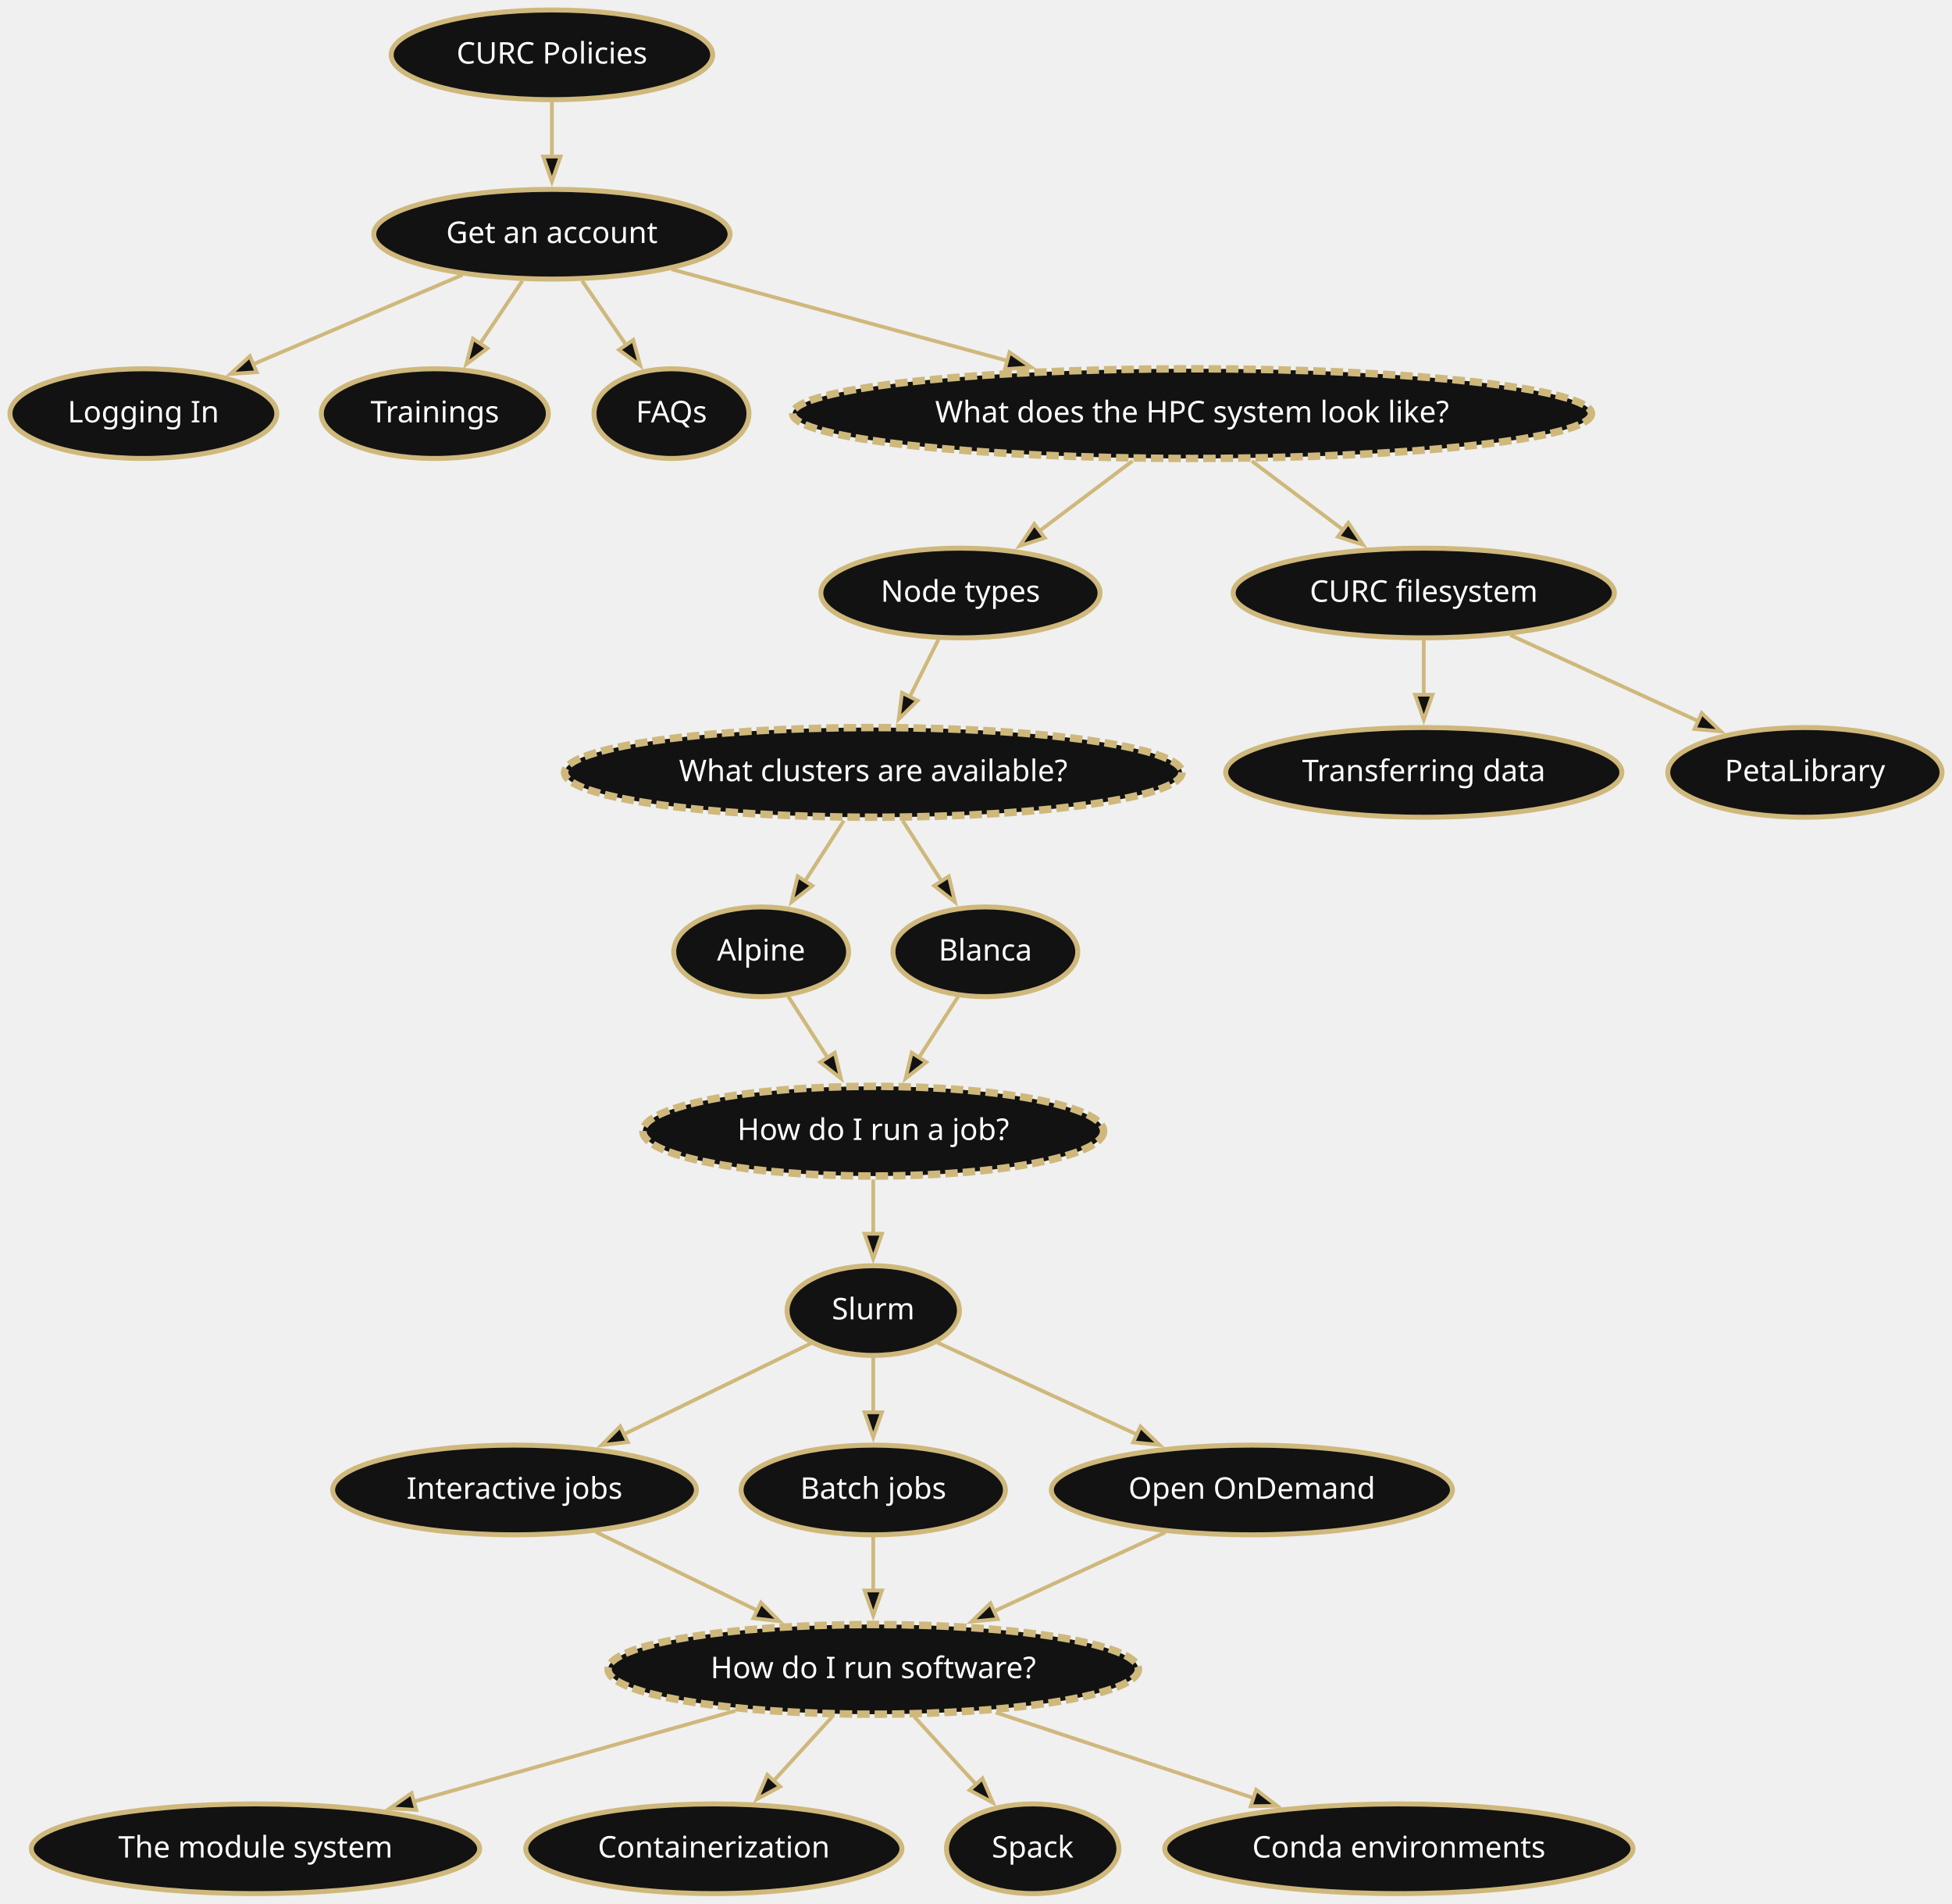
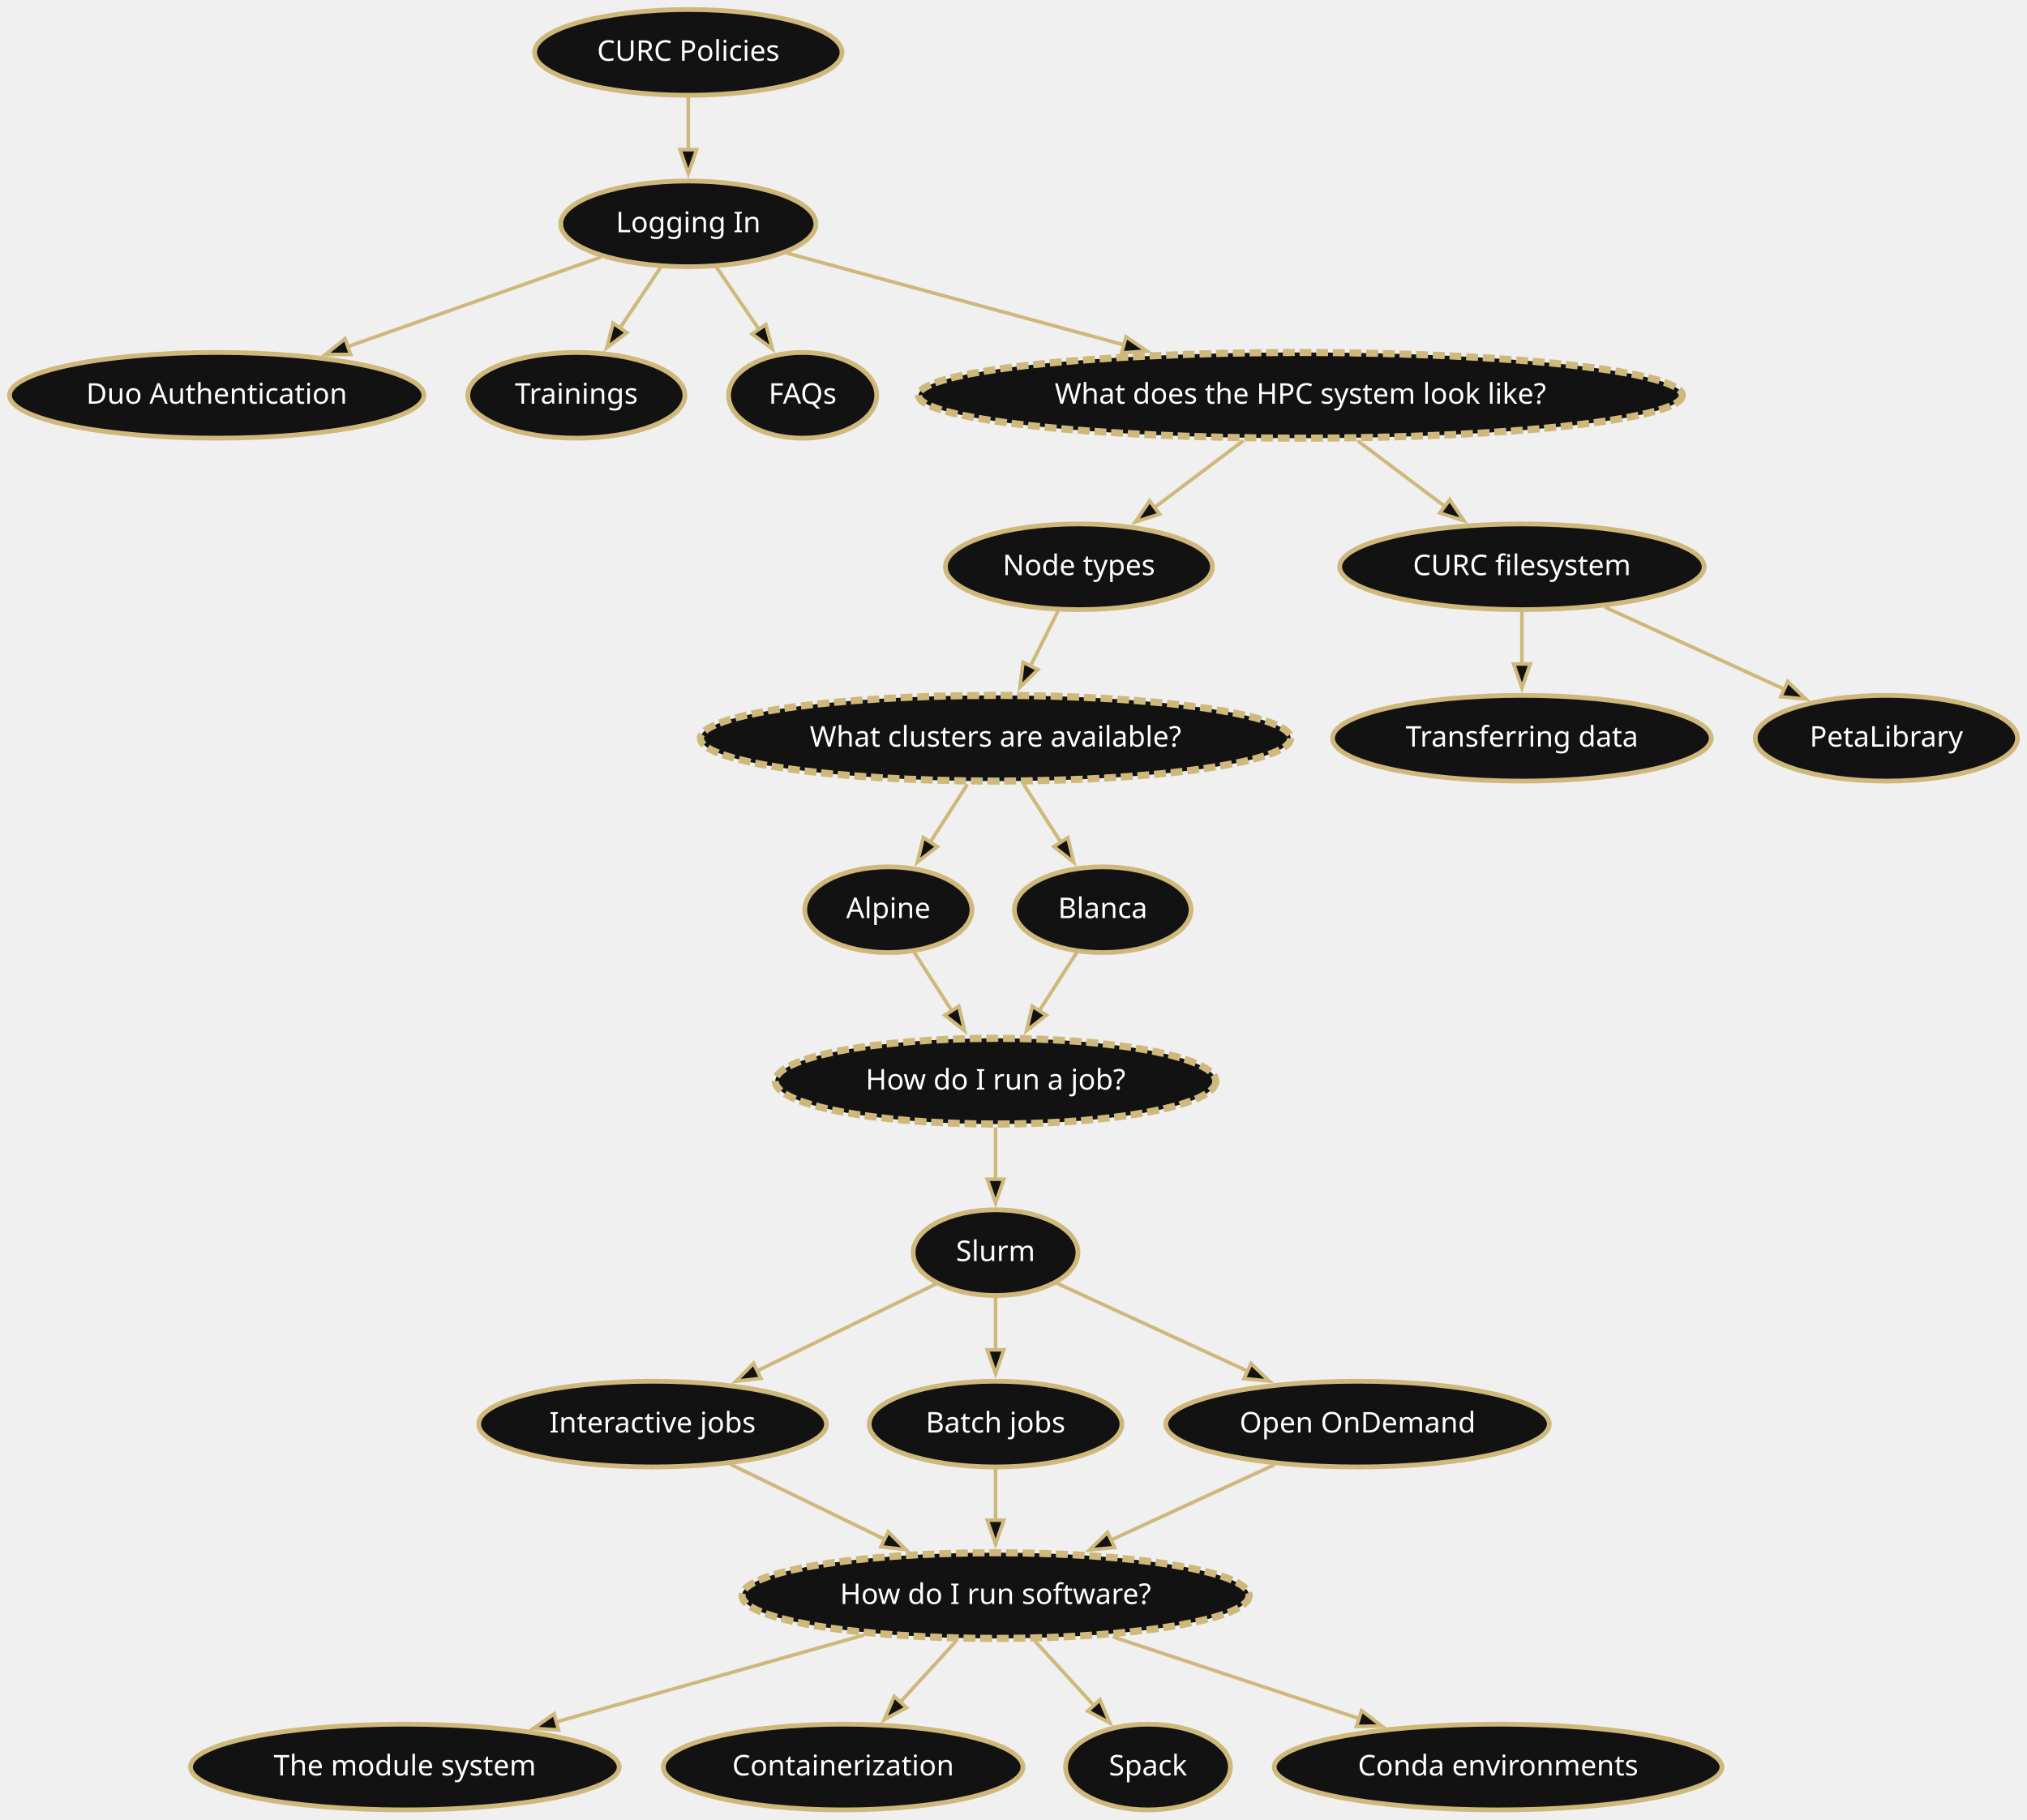
- <svg xmlns="http://www.w3.org/2000/svg" xmlns:xlink="http://www.w3.org/1999/xlink" width="100%" height="100%" viewBox="0.00 0.00 783.61 764.00" href="#hpc-flow-chart">
+ <svg xmlns="http://www.w3.org/2000/svg" xmlns:xlink="http://www.w3.org/1999/xlink" width="100%" height="100%" viewBox="0.00 0.00 851.05 764.00" href="#hpc-flow-chart">
  <g id="gs-flowchart" class="graph" transform="scale(1 1) rotate(0) translate(4 760)">
    <g id="clickable" class="node">
      <g id="a_clickable">
-         <a xlink:href="./additional-resources/policies.html" target="_blank">
-           <ellipse fill="#121212" stroke="#cfb87c" stroke-width="2" cx="217.56" cy="-738" rx="64.54" ry="18" />
-           <text text-anchor="middle" x="217.56" y="-734.48" font-family="Verdana" font-size="12.00" fill="white">CURC Policies</text>
-         </a>
-       </g>
-     </g>
-     <g id="clickable" class="node">
-       <g id="a_clickable">
-         <a xlink:href="./access/logging-in.html" target="_blank">
-           <ellipse fill="#121212" stroke="#cfb87c" stroke-width="2" cx="217.56" cy="-666" rx="71.52" ry="18" />
-           <text text-anchor="middle" x="217.56" y="-662.48" font-family="Verdana" font-size="12.00" fill="white">Get an account</text>
+         <a xlink:href="../additional-resources/policies.html" target="_blank">
+           <ellipse fill="#121212" stroke="#cfb87c" stroke-width="2" cx="284.99" cy="-738" rx="64.54" ry="18" />
+           <text text-anchor="middle" x="284.99" y="-734.48" font-family="Verdana" font-size="12.00" fill="white">CURC Policies</text>
+         </a>
+       </g>
+     </g>
+     <g id="clickable" class="node">
+       <g id="a_clickable">
+         <a xlink:href="../access/logging-in.html" target="_blank">
+           <ellipse fill="#121212" stroke="#cfb87c" stroke-width="2" cx="284.99" cy="-666" rx="53.56" ry="18" />
+           <text text-anchor="middle" x="284.99" y="-662.48" font-family="Verdana" font-size="12.00" fill="white">Logging In</text>
        </a>
      </g>
    </g>
    <g id="gs-flowchart_edge1" class="edge">
-       <path fill="none" stroke="#cfb87c" stroke-width="1.5" d="M217.56,-719.34C217.56,-712.59 217.56,-704.69 217.56,-697.11" />
-       <polygon fill="#121212" stroke="#cfb87c" stroke-width="1.5" points="221.06,-697.17 217.56,-687.17 214.06,-697.17 221.06,-697.17" />
-     </g>
-     <g id="clickable" class="node">
-       <g id="a_clickable">
-         <a xlink:href="./access/logging-in.html" target="_blank">
-           <ellipse fill="#121212" stroke="#cfb87c" stroke-width="2" cx="53.56" cy="-594" rx="53.56" ry="18" />
-           <text text-anchor="middle" x="53.56" y="-590.48" font-family="Verdana" font-size="12.00" fill="white">Logging In</text>
+       <path fill="none" stroke="#cfb87c" stroke-width="1.5" d="M284.99,-719.34C284.99,-712.59 284.99,-704.69 284.99,-697.11" />
+       <polygon fill="#121212" stroke="#cfb87c" stroke-width="1.5" points="288.49,-697.17 284.99,-687.17 281.49,-697.17 288.49,-697.17" />
+     </g>
+     <g id="clickable" class="node">
+       <g id="a_clickable">
+         <a xlink:href="../access/duo-2-factor-authentication.html" target="_blank">
+           <ellipse fill="#121212" stroke="#cfb87c" stroke-width="2" cx="86.99" cy="-594" rx="86.99" ry="18" />
+           <text text-anchor="middle" x="86.99" y="-590.48" font-family="Verdana" font-size="12.00" fill="white">Duo Authentication</text>
        </a>
      </g>
    </g>
    <g id="gs-flowchart_edge2" class="edge">
-       <path fill="none" stroke="#cfb87c" stroke-width="1.5" d="M181.57,-649.64C156.85,-639.09 123.87,-625.01 97.58,-613.79" />
-       <polygon fill="#121212" stroke="#cfb87c" stroke-width="1.5" points="99.06,-610.62 88.49,-609.91 96.31,-617.05 99.06,-610.62" />
-     </g>
-     <g id="clickable" class="node">
-       <g id="a_clickable">
-         <a xlink:href="./access/logging-in.html" target="_blank">
-           <ellipse fill="#121212" stroke="#cfb87c" stroke-width="2" cx="170.56" cy="-594" rx="45.57" ry="18" />
-           <text text-anchor="middle" x="170.56" y="-590.48" font-family="Verdana" font-size="12.00" fill="white">Trainings</text>
+       <path fill="none" stroke="#cfb87c" stroke-width="1.5" d="M248.21,-652C218.27,-641.41 175.56,-626.31 141.62,-614.31" />
+       <polygon fill="#121212" stroke="#cfb87c" stroke-width="1.5" points="143.21,-611.16 132.62,-611.13 140.88,-617.76 143.21,-611.16" />
+     </g>
+     <g id="clickable" class="node">
+       <g id="a_clickable">
+         <a xlink:href="../access/logging-in.html" target="_blank">
+           <ellipse fill="#121212" stroke="#cfb87c" stroke-width="2" cx="237.99" cy="-594" rx="45.57" ry="18" />
+           <text text-anchor="middle" x="237.99" y="-590.48" font-family="Verdana" font-size="12.00" fill="white">Trainings</text>
        </a>
      </g>
    </g>
    <g id="gs-flowchart_edge3" class="edge">
-       <path fill="none" stroke="#cfb87c" stroke-width="1.5" d="M205.7,-647.34C200.52,-639.62 194.33,-630.4 188.59,-621.86" />
-       <polygon fill="#121212" stroke="#cfb87c" stroke-width="1.5" points="191.67,-620.17 183.19,-613.82 185.86,-624.07 191.67,-620.17" />
-     </g>
-     <g id="clickable" class="node">
-       <g id="a_clickable">
-         <a xlink:href="./access/logging-in.html" target="_blank">
-           <ellipse fill="#121212" stroke="#cfb87c" stroke-width="2" cx="265.56" cy="-594" rx="31.1" ry="18" />
-           <text text-anchor="middle" x="265.56" y="-590.48" font-family="Verdana" font-size="12.00" fill="white">FAQs</text>
+       <path fill="none" stroke="#cfb87c" stroke-width="1.5" d="M273.37,-647.7C268.19,-639.98 261.97,-630.71 256.2,-622.11" />
+       <polygon fill="#121212" stroke="#cfb87c" stroke-width="1.5" points="259.22,-620.34 250.74,-613.99 253.41,-624.24 259.22,-620.34" />
+     </g>
+     <g id="clickable" class="node">
+       <g id="a_clickable">
+         <a xlink:href="../access/logging-in.html" target="_blank">
+           <ellipse fill="#121212" stroke="#cfb87c" stroke-width="2" cx="332.99" cy="-594" rx="31.1" ry="18" />
+           <text text-anchor="middle" x="332.99" y="-590.48" font-family="Verdana" font-size="12.00" fill="white">FAQs</text>
        </a>
      </g>
    </g>
    <g id="gs-flowchart_edge4" class="edge">
-       <path fill="none" stroke="#cfb87c" stroke-width="1.5" d="M229.67,-647.34C235.04,-639.5 241.47,-630.12 247.4,-621.48" />
-       <polygon fill="#121212" stroke="#cfb87c" stroke-width="1.5" points="250.22,-623.56 252.99,-613.33 244.45,-619.6 250.22,-623.56" />
+       <path fill="none" stroke="#cfb87c" stroke-width="1.5" d="M296.86,-647.7C302.23,-639.87 308.69,-630.44 314.66,-621.73" />
+       <polygon fill="#121212" stroke="#cfb87c" stroke-width="1.5" points="317.54,-623.72 320.31,-613.49 311.77,-619.76 317.54,-623.72" />
    </g>
    <g id="gs-flowchart_node6" class="node">
-       <ellipse fill="#121212" stroke="#cfb87c" stroke-width="3" stroke-dasharray="5,2" cx="474.56" cy="-594" rx="160.34" ry="18" />
-       <text text-anchor="middle" x="474.56" y="-590.48" font-family="Verdana" font-size="12.00" fill="white">What does the HPC system look like?</text>
+       <ellipse fill="#121212" stroke="#cfb87c" stroke-width="3" stroke-dasharray="5,2" cx="541.99" cy="-594" rx="160.34" ry="18" />
+       <text text-anchor="middle" x="541.99" y="-590.48" font-family="Verdana" font-size="12.00" fill="white">What does the HPC system look like?</text>
    </g>
    <g id="gs-flowchart_edge5" class="edge">
-       <path fill="none" stroke="#cfb87c" stroke-width="1.5" d="M265.6,-651.92C303.53,-641.58 357.1,-626.99 400.51,-615.17" />
-       <polygon fill="#121212" stroke="#cfb87c" stroke-width="1.5" points="401.25,-618.59 409.98,-612.59 399.41,-611.84 401.25,-618.59" />
-     </g>
-     <g id="clickable" class="node">
-       <g id="a_clickable">
-         <a xlink:href="./compute/node-types.html" target="_blank">
-           <ellipse fill="#121212" stroke="#cfb87c" stroke-width="2" cx="381.56" cy="-522" rx="56.05" ry="18" />
-           <text text-anchor="middle" x="381.56" y="-518.48" font-family="Verdana" font-size="12.00" fill="white">Node types</text>
+       <path fill="none" stroke="#cfb87c" stroke-width="1.5" d="M326.28,-653.75C364.4,-643.37 421.89,-627.71 467.94,-615.17" />
+       <polygon fill="#121212" stroke="#cfb87c" stroke-width="1.5" points="468.77,-618.57 477.5,-612.57 466.93,-611.82 468.77,-618.57" />
+     </g>
+     <g id="clickable" class="node">
+       <g id="a_clickable">
+         <a xlink:href="../compute/node-types.html" target="_blank">
+           <ellipse fill="#121212" stroke="#cfb87c" stroke-width="2" cx="448.99" cy="-522" rx="56.05" ry="18" />
+           <text text-anchor="middle" x="448.99" y="-518.48" font-family="Verdana" font-size="12.00" fill="white">Node types</text>
        </a>
      </g>
    </g>
    <g id="gs-flowchart_edge6" class="edge">
-       <path fill="none" stroke="#cfb87c" stroke-width="1.5" d="M450.61,-574.97C439.14,-566.34 425.26,-555.9 412.96,-546.64" />
-       <polygon fill="#121212" stroke="#cfb87c" stroke-width="1.5" points="415.42,-544.11 405.33,-540.89 411.21,-549.7 415.42,-544.11" />
-     </g>
-     <g id="clickable" class="node">
-       <g id="a_clickable">
-         <a xlink:href="./compute/filesystems.html" target="_blank">
-           <ellipse fill="#121212" stroke="#cfb87c" stroke-width="2" cx="567.56" cy="-522" rx="76.51" ry="18" />
-           <text text-anchor="middle" x="567.56" y="-518.48" font-family="Verdana" font-size="12.00" fill="white">CURC filesystem</text>
+       <path fill="none" stroke="#cfb87c" stroke-width="1.5" d="M518.04,-574.97C506.58,-566.34 492.7,-555.9 480.4,-546.64" />
+       <polygon fill="#121212" stroke="#cfb87c" stroke-width="1.5" points="482.86,-544.11 472.76,-540.89 478.65,-549.7 482.86,-544.11" />
+     </g>
+     <g id="clickable" class="node">
+       <g id="a_clickable">
+         <a xlink:href="../compute/filesystems.html" target="_blank">
+           <ellipse fill="#121212" stroke="#cfb87c" stroke-width="2" cx="634.99" cy="-522" rx="76.51" ry="18" />
+           <text text-anchor="middle" x="634.99" y="-518.48" font-family="Verdana" font-size="12.00" fill="white">CURC filesystem</text>
        </a>
      </g>
    </g>
    <g id="gs-flowchart_edge7" class="edge">
-       <path fill="none" stroke="#cfb87c" stroke-width="1.5" d="M498.51,-574.97C509.69,-566.56 523.17,-556.41 535.24,-547.32" />
-       <polygon fill="#121212" stroke="#cfb87c" stroke-width="1.5" points="537.27,-550.18 543.16,-541.37 533.06,-544.58 537.27,-550.18" />
+       <path fill="none" stroke="#cfb87c" stroke-width="1.5" d="M565.94,-574.97C577.13,-566.56 590.61,-556.41 602.68,-547.32" />
+       <polygon fill="#121212" stroke="#cfb87c" stroke-width="1.5" points="604.7,-550.18 610.59,-541.37 600.49,-544.58 604.7,-550.18" />
    </g>
    <g id="gs-flowchart_node7" class="node">
-       <ellipse fill="#121212" stroke="#cfb87c" stroke-width="3" stroke-dasharray="5,2" cx="346.56" cy="-306" rx="92.48" ry="18" />
-       <text text-anchor="middle" x="346.56" y="-302.48" font-family="Verdana" font-size="12.00" fill="white">How do I run a job?</text>
-     </g>
-     <g id="clickable" class="node">
-       <g id="a_clickable">
-         <a xlink:href="./running-jobs/job-resources.html" target="_blank">
-           <ellipse fill="#121212" stroke="#cfb87c" stroke-width="2" cx="346.56" cy="-234" rx="34.6" ry="18" />
-           <text text-anchor="middle" x="346.56" y="-230.47" font-family="Verdana" font-size="12.00" fill="white">Slurm</text>
+       <ellipse fill="#121212" stroke="#cfb87c" stroke-width="3" stroke-dasharray="5,2" cx="413.99" cy="-306" rx="92.48" ry="18" />
+       <text text-anchor="middle" x="413.99" y="-302.48" font-family="Verdana" font-size="12.00" fill="white">How do I run a job?</text>
+     </g>
+     <g id="clickable" class="node">
+       <g id="a_clickable">
+         <a xlink:href="../running-jobs/job-resources.html" target="_blank">
+           <ellipse fill="#121212" stroke="#cfb87c" stroke-width="2" cx="413.99" cy="-234" rx="34.6" ry="18" />
+           <text text-anchor="middle" x="413.99" y="-230.47" font-family="Verdana" font-size="12.00" fill="white">Slurm</text>
        </a>
      </g>
    </g>
    <g id="gs-flowchart_edge15" class="edge">
-       <path fill="none" stroke="#cfb87c" stroke-width="1.5" d="M346.56,-286.61C346.56,-279.86 346.56,-272.04 346.56,-264.56" />
-       <polygon fill="#121212" stroke="#cfb87c" stroke-width="1.5" points="350.06,-264.82 346.56,-254.82 343.06,-264.82 350.06,-264.82" />
+       <path fill="none" stroke="#cfb87c" stroke-width="1.5" d="M413.99,-286.61C413.99,-279.86 413.99,-272.04 413.99,-264.56" />
+       <polygon fill="#121212" stroke="#cfb87c" stroke-width="1.5" points="417.49,-264.82 413.99,-254.82 410.49,-264.82 417.49,-264.82" />
    </g>
    <g id="gs-flowchart_node8" class="node">
-       <ellipse fill="#121212" stroke="#cfb87c" stroke-width="3" stroke-dasharray="5,2" cx="346.56" cy="-450" rx="123.92" ry="18" />
-       <text text-anchor="middle" x="346.56" y="-446.48" font-family="Verdana" font-size="12.00" fill="white">What clusters are available?</text>
-     </g>
-     <g id="clickable" class="node">
-       <g id="a_clickable">
-         <a xlink:href="./clusters/alpine/index.html" target="_blank">
-           <ellipse fill="#121212" stroke="#cfb87c" stroke-width="2" cx="301.56" cy="-378" rx="35.1" ry="18" />
-           <text text-anchor="middle" x="301.56" y="-374.48" font-family="Verdana" font-size="12.00" fill="white">Alpine</text>
+       <ellipse fill="#121212" stroke="#cfb87c" stroke-width="3" stroke-dasharray="5,2" cx="413.99" cy="-450" rx="123.92" ry="18" />
+       <text text-anchor="middle" x="413.99" y="-446.48" font-family="Verdana" font-size="12.00" fill="white">What clusters are available?</text>
+     </g>
+     <g id="clickable" class="node">
+       <g id="a_clickable">
+         <a xlink:href="../clusters/alpine/index.html" target="_blank">
+           <ellipse fill="#121212" stroke="#cfb87c" stroke-width="2" cx="368.99" cy="-378" rx="35.1" ry="18" />
+           <text text-anchor="middle" x="368.99" y="-374.48" font-family="Verdana" font-size="12.00" fill="white">Alpine</text>
        </a>
      </g>
    </g>
    <g id="gs-flowchart_edge11" class="edge">
-       <path fill="none" stroke="#cfb87c" stroke-width="1.5" d="M334.74,-430.61C329.96,-423.17 324.34,-414.44 319.1,-406.28" />
-       <polygon fill="#121212" stroke="#cfb87c" stroke-width="1.5" points="322.11,-404.5 313.76,-397.98 316.22,-408.28 322.11,-404.5" />
-     </g>
-     <g id="clickable" class="node">
-       <g id="a_clickable">
-         <a xlink:href="./clusters/blanca/blanca.html" target="_blank">
-           <ellipse fill="#121212" stroke="#cfb87c" stroke-width="2" cx="391.56" cy="-378" rx="37.09" ry="18" />
-           <text text-anchor="middle" x="391.56" y="-374.48" font-family="Verdana" font-size="12.00" fill="white">Blanca</text>
+       <path fill="none" stroke="#cfb87c" stroke-width="1.5" d="M402.17,-430.61C397.39,-423.17 391.77,-414.44 386.53,-406.28" />
+       <polygon fill="#121212" stroke="#cfb87c" stroke-width="1.5" points="389.54,-404.5 381.19,-397.98 383.66,-408.28 389.54,-404.5" />
+     </g>
+     <g id="clickable" class="node">
+       <g id="a_clickable">
+         <a xlink:href="../clusters/blanca/blanca.html" target="_blank">
+           <ellipse fill="#121212" stroke="#cfb87c" stroke-width="2" cx="458.99" cy="-378" rx="37.09" ry="18" />
+           <text text-anchor="middle" x="458.99" y="-374.48" font-family="Verdana" font-size="12.00" fill="white">Blanca</text>
        </a>
      </g>
    </g>
    <g id="gs-flowchart_edge12" class="edge">
-       <path fill="none" stroke="#cfb87c" stroke-width="1.5" d="M358.38,-430.61C363.16,-423.17 368.78,-414.44 374.02,-406.28" />
-       <polygon fill="#121212" stroke="#cfb87c" stroke-width="1.5" points="376.9,-408.28 379.36,-397.98 371.01,-404.5 376.9,-408.28" />
+       <path fill="none" stroke="#cfb87c" stroke-width="1.5" d="M425.81,-430.61C430.59,-423.17 436.21,-414.44 441.45,-406.28" />
+       <polygon fill="#121212" stroke="#cfb87c" stroke-width="1.5" points="444.33,-408.28 446.79,-397.98 438.44,-404.5 444.33,-408.28" />
    </g>
    <g id="gs-flowchart_edge10" class="edge">
-       <path fill="none" stroke="#cfb87c" stroke-width="1.5" d="M372.73,-503.34C369.2,-496.29 365.05,-487.99 361.11,-480.1" />
-       <polygon fill="#121212" stroke="#cfb87c" stroke-width="1.5" points="364.37,-478.8 356.77,-471.42 358.11,-481.93 364.37,-478.8" />
-     </g>
-     <g id="clickable" class="node">
-       <g id="a_clickable">
-         <a xlink:href="./compute/data-transfer.html" target="_blank">
-           <ellipse fill="#121212" stroke="#cfb87c" stroke-width="2" cx="567.56" cy="-450" rx="79.51" ry="18" />
-           <text text-anchor="middle" x="567.56" y="-446.48" font-family="Verdana" font-size="12.00" fill="white">Transferring data</text>
+       <path fill="none" stroke="#cfb87c" stroke-width="1.5" d="M440.16,-503.34C436.64,-496.29 432.49,-487.99 428.54,-480.1" />
+       <polygon fill="#121212" stroke="#cfb87c" stroke-width="1.5" points="431.81,-478.8 424.2,-471.42 425.54,-481.93 431.81,-478.8" />
+     </g>
+     <g id="clickable" class="node">
+       <g id="a_clickable">
+         <a xlink:href="../compute/data-transfer.html" target="_blank">
+           <ellipse fill="#121212" stroke="#cfb87c" stroke-width="2" cx="634.99" cy="-450" rx="79.51" ry="18" />
+           <text text-anchor="middle" x="634.99" y="-446.48" font-family="Verdana" font-size="12.00" fill="white">Transferring data</text>
        </a>
      </g>
    </g>
    <g id="gs-flowchart_edge8" class="edge">
-       <path fill="none" stroke="#cfb87c" stroke-width="1.5" d="M567.56,-503.34C567.56,-496.59 567.56,-488.69 567.56,-481.11" />
-       <polygon fill="#121212" stroke="#cfb87c" stroke-width="1.5" points="571.06,-481.17 567.56,-471.17 564.06,-481.17 571.06,-481.17" />
-     </g>
-     <g id="clickable" class="node">
-       <g id="a_clickable">
-         <a xlink:href="./storage/petalibrary/index.html" target="_blank">
-           <ellipse fill="#121212" stroke="#cfb87c" stroke-width="2" cx="720.56" cy="-450" rx="55.06" ry="18" />
-           <text text-anchor="middle" x="720.56" y="-446.48" font-family="Verdana" font-size="12.00" fill="white">PetaLibrary</text>
+       <path fill="none" stroke="#cfb87c" stroke-width="1.5" d="M634.99,-503.34C634.99,-496.59 634.99,-488.69 634.99,-481.11" />
+       <polygon fill="#121212" stroke="#cfb87c" stroke-width="1.5" points="638.49,-481.17 634.99,-471.17 631.49,-481.17 638.49,-481.17" />
+     </g>
+     <g id="clickable" class="node">
+       <g id="a_clickable">
+         <a xlink:href="../storage/petalibrary/index.html" target="_blank">
+           <ellipse fill="#121212" stroke="#cfb87c" stroke-width="2" cx="787.99" cy="-450" rx="55.06" ry="18" />
+           <text text-anchor="middle" x="787.99" y="-446.48" font-family="Verdana" font-size="12.00" fill="white">PetaLibrary</text>
        </a>
      </g>
    </g>
    <g id="gs-flowchart_edge9" class="edge">
-       <path fill="none" stroke="#cfb87c" stroke-width="1.5" d="M602.28,-505.12C624.73,-494.84 654.11,-481.4 677.97,-470.48" />
-       <polygon fill="#121212" stroke="#cfb87c" stroke-width="1.5" points="679.14,-473.8 686.78,-466.45 676.23,-467.43 679.14,-473.8" />
+       <path fill="none" stroke="#cfb87c" stroke-width="1.5" d="M669.71,-505.12C692.16,-494.84 721.54,-481.4 745.4,-470.48" />
+       <polygon fill="#121212" stroke="#cfb87c" stroke-width="1.5" points="746.58,-473.8 754.21,-466.45 743.66,-467.43 746.58,-473.8" />
    </g>
    <g id="gs-flowchart_edge13" class="edge">
-       <path fill="none" stroke="#cfb87c" stroke-width="1.5" d="M312.45,-360.05C317.21,-352.66 322.92,-343.78 328.29,-335.42" />
-       <polygon fill="#121212" stroke="#cfb87c" stroke-width="1.5" points="331.13,-337.47 333.59,-327.17 325.24,-333.69 331.13,-337.47" />
+       <path fill="none" stroke="#cfb87c" stroke-width="1.5" d="M379.88,-360.05C384.64,-352.66 390.35,-343.78 395.72,-335.42" />
+       <polygon fill="#121212" stroke="#cfb87c" stroke-width="1.5" points="398.56,-337.47 401.03,-327.17 392.67,-333.69 398.56,-337.47" />
    </g>
    <g id="gs-flowchart_edge14" class="edge">
-       <path fill="none" stroke="#cfb87c" stroke-width="1.5" d="M380.67,-360.05C375.91,-352.66 370.2,-343.78 364.83,-335.42" />
-       <polygon fill="#121212" stroke="#cfb87c" stroke-width="1.5" points="367.88,-333.69 359.53,-327.17 361.99,-337.47 367.88,-333.69" />
-     </g>
-     <g id="clickable" class="node">
-       <g id="a_clickable">
-         <a xlink:href="./running-jobs/interactive-jobs.html" target="_blank">
-           <ellipse fill="#121212" stroke="#cfb87c" stroke-width="2" cx="202.56" cy="-162" rx="73.02" ry="18" />
-           <text text-anchor="middle" x="202.56" y="-158.47" font-family="Verdana" font-size="12.00" fill="white">Interactive jobs</text>
+       <path fill="none" stroke="#cfb87c" stroke-width="1.5" d="M448.1,-360.05C443.34,-352.66 437.64,-343.78 432.26,-335.42" />
+       <polygon fill="#121212" stroke="#cfb87c" stroke-width="1.5" points="435.31,-333.69 426.96,-327.17 429.42,-337.47 435.31,-333.69" />
+     </g>
+     <g id="clickable" class="node">
+       <g id="a_clickable">
+         <a xlink:href="../running-jobs/interactive-jobs.html" target="_blank">
+           <ellipse fill="#121212" stroke="#cfb87c" stroke-width="2" cx="269.99" cy="-162" rx="73.02" ry="18" />
+           <text text-anchor="middle" x="269.99" y="-158.47" font-family="Verdana" font-size="12.00" fill="white">Interactive jobs</text>
        </a>
      </g>
    </g>
    <g id="gs-flowchart_edge16" class="edge">
-       <path fill="none" stroke="#cfb87c" stroke-width="1.5" d="M321.48,-220.81C300.79,-210.75 270.96,-196.25 246.35,-184.29" />
-       <polygon fill="#121212" stroke="#cfb87c" stroke-width="1.5" points="248.03,-181.21 237.5,-179.99 244.97,-187.51 248.03,-181.21" />
-     </g>
-     <g id="clickable" class="node">
-       <g id="a_clickable">
-         <a xlink:href="./running-jobs/batch-jobs.html" target="_blank">
-           <ellipse fill="#121212" stroke="#cfb87c" stroke-width="2" cx="346.56" cy="-162" rx="53.06" ry="18" />
-           <text text-anchor="middle" x="346.56" y="-158.47" font-family="Verdana" font-size="12.00" fill="white">Batch jobs</text>
+       <path fill="none" stroke="#cfb87c" stroke-width="1.5" d="M388.91,-220.81C368.22,-210.75 338.39,-196.25 313.78,-184.29" />
+       <polygon fill="#121212" stroke="#cfb87c" stroke-width="1.5" points="315.46,-181.21 304.93,-179.99 312.4,-187.51 315.46,-181.21" />
+     </g>
+     <g id="clickable" class="node">
+       <g id="a_clickable">
+         <a xlink:href="../running-jobs/batch-jobs.html" target="_blank">
+           <ellipse fill="#121212" stroke="#cfb87c" stroke-width="2" cx="413.99" cy="-162" rx="53.06" ry="18" />
+           <text text-anchor="middle" x="413.99" y="-158.47" font-family="Verdana" font-size="12.00" fill="white">Batch jobs</text>
        </a>
      </g>
    </g>
    <g id="gs-flowchart_edge17" class="edge">
-       <path fill="none" stroke="#cfb87c" stroke-width="1.5" d="M346.56,-215.34C346.56,-208.59 346.56,-200.69 346.56,-193.11" />
-       <polygon fill="#121212" stroke="#cfb87c" stroke-width="1.5" points="350.06,-193.17 346.56,-183.17 343.06,-193.17 350.06,-193.17" />
-     </g>
-     <g id="clickable" class="node">
-       <g id="a_clickable">
-         <a xlink:href="./open_ondemand/index.html" target="_blank">
-           <ellipse fill="#121212" stroke="#cfb87c" stroke-width="2" cx="498.56" cy="-162" rx="80.5" ry="18" />
-           <text text-anchor="middle" x="498.56" y="-158.47" font-family="Verdana" font-size="12.00" fill="white">Open OnDemand</text>
+       <path fill="none" stroke="#cfb87c" stroke-width="1.5" d="M413.99,-215.34C413.99,-208.59 413.99,-200.69 413.99,-193.11" />
+       <polygon fill="#121212" stroke="#cfb87c" stroke-width="1.5" points="417.49,-193.17 413.99,-183.17 410.49,-193.17 417.49,-193.17" />
+     </g>
+     <g id="clickable" class="node">
+       <g id="a_clickable">
+         <a xlink:href="../open_ondemand/index.html" target="_blank">
+           <ellipse fill="#121212" stroke="#cfb87c" stroke-width="2" cx="565.99" cy="-162" rx="80.5" ry="18" />
+           <text text-anchor="middle" x="565.99" y="-158.47" font-family="Verdana" font-size="12.00" fill="white">Open OnDemand</text>
        </a>
      </g>
    </g>
    <g id="gs-flowchart_edge18" class="edge">
-       <path fill="none" stroke="#cfb87c" stroke-width="1.5" d="M372.34,-221.13C394.28,-211.02 426.32,-196.27 452.63,-184.15" />
-       <polygon fill="#121212" stroke="#cfb87c" stroke-width="1.5" points="453.83,-187.45 461.45,-180.09 450.9,-181.1 453.83,-187.45" />
+       <path fill="none" stroke="#cfb87c" stroke-width="1.5" d="M439.78,-221.13C461.71,-211.02 493.75,-196.27 520.06,-184.15" />
+       <polygon fill="#121212" stroke="#cfb87c" stroke-width="1.5" points="521.26,-187.45 528.88,-180.09 518.33,-181.1 521.26,-187.45" />
    </g>
    <g id="gs-flowchart_node19" class="node">
-       <ellipse fill="#121212" stroke="#cfb87c" stroke-width="3" stroke-dasharray="5,2" cx="346.56" cy="-90" rx="106.45" ry="18" />
-       <text text-anchor="middle" x="346.56" y="-86.47" font-family="Verdana" font-size="12.00" fill="white">How do I run software?</text>
+       <ellipse fill="#121212" stroke="#cfb87c" stroke-width="3" stroke-dasharray="5,2" cx="413.99" cy="-90" rx="106.45" ry="18" />
+       <text text-anchor="middle" x="413.99" y="-86.47" font-family="Verdana" font-size="12.00" fill="white">How do I run software?</text>
    </g>
    <g id="gs-flowchart_edge19" class="edge">
-       <path fill="none" stroke="#cfb87c" stroke-width="1.5" d="M235.23,-145.12C254.37,-135.82 278.84,-123.92 299.97,-113.65" />
-       <polygon fill="#121212" stroke="#cfb87c" stroke-width="1.5" points="301.48,-116.8 308.94,-109.28 298.42,-110.51 301.48,-116.8" />
+       <path fill="none" stroke="#cfb87c" stroke-width="1.5" d="M302.67,-145.12C321.8,-135.82 346.28,-123.92 367.4,-113.65" />
+       <polygon fill="#121212" stroke="#cfb87c" stroke-width="1.5" points="368.91,-116.8 376.38,-109.28 365.85,-110.51 368.91,-116.8" />
    </g>
    <g id="gs-flowchart_edge20" class="edge">
-       <path fill="none" stroke="#cfb87c" stroke-width="1.5" d="M346.56,-143.34C346.56,-136.69 346.56,-128.94 346.56,-121.46" />
-       <polygon fill="#121212" stroke="#cfb87c" stroke-width="1.5" points="350.06,-121.66 346.56,-111.66 343.06,-121.66 350.06,-121.66" />
+       <path fill="none" stroke="#cfb87c" stroke-width="1.5" d="M413.99,-143.34C413.99,-136.69 413.99,-128.94 413.99,-121.46" />
+       <polygon fill="#121212" stroke="#cfb87c" stroke-width="1.5" points="417.49,-121.66 413.99,-111.66 410.49,-121.66 417.49,-121.66" />
    </g>
    <g id="gs-flowchart_edge21" class="edge">
-       <path fill="none" stroke="#cfb87c" stroke-width="1.5" d="M463.69,-144.94C443.29,-135.55 417.24,-123.55 394.89,-113.26" />
-       <polygon fill="#121212" stroke="#cfb87c" stroke-width="1.5" points="396.53,-110.16 385.99,-109.16 393.61,-116.52 396.53,-110.16" />
-     </g>
-     <g id="clickable" class="node">
-       <g id="a_clickable">
-         <a xlink:href="./compute/modules.html" target="_blank">
-           <ellipse fill="#121212" stroke="#cfb87c" stroke-width="2" cx="98.56" cy="-18" rx="89.99" ry="18" />
-           <text text-anchor="middle" x="98.56" y="-14.47" font-family="Verdana" font-size="12.00" fill="white">The module system</text>
+       <path fill="none" stroke="#cfb87c" stroke-width="1.5" d="M531.12,-144.94C510.73,-135.55 484.68,-123.55 462.32,-113.26" />
+       <polygon fill="#121212" stroke="#cfb87c" stroke-width="1.5" points="463.97,-110.16 453.42,-109.16 461.04,-116.52 463.97,-110.16" />
+     </g>
+     <g id="clickable" class="node">
+       <g id="a_clickable">
+         <a xlink:href="../compute/modules.html" target="_blank">
+           <ellipse fill="#121212" stroke="#cfb87c" stroke-width="2" cx="165.99" cy="-18" rx="89.99" ry="18" />
+           <text text-anchor="middle" x="165.99" y="-14.47" font-family="Verdana" font-size="12.00" fill="white">The module system</text>
        </a>
      </g>
    </g>
    <g id="gs-flowchart_edge22" class="edge">
-       <path fill="none" stroke="#cfb87c" stroke-width="1.5" d="M291.21,-73.38C252.96,-62.58 201.99,-48.19 162.09,-36.93" />
-       <polygon fill="#121212" stroke="#cfb87c" stroke-width="1.5" points="163.11,-33.58 152.53,-34.23 161.21,-40.32 163.11,-33.58" />
-     </g>
-     <g id="clickable" class="node">
-       <g id="a_clickable">
-         <a xlink:href="./software/containerization.html" target="_blank">
-           <ellipse fill="#121212" stroke="#cfb87c" stroke-width="2" cx="282.56" cy="-18" rx="75.51" ry="18" />
-           <text text-anchor="middle" x="282.56" y="-14.47" font-family="Verdana" font-size="12.00" fill="white">Containerization</text>
+       <path fill="none" stroke="#cfb87c" stroke-width="1.5" d="M358.64,-73.38C320.4,-62.58 269.43,-48.19 229.52,-36.93" />
+       <polygon fill="#121212" stroke="#cfb87c" stroke-width="1.5" points="230.54,-33.58 219.97,-34.23 228.64,-40.32 230.54,-33.58" />
+     </g>
+     <g id="clickable" class="node">
+       <g id="a_clickable">
+         <a xlink:href="../software/containerization.html" target="_blank">
+           <ellipse fill="#121212" stroke="#cfb87c" stroke-width="2" cx="349.99" cy="-18" rx="75.51" ry="18" />
+           <text text-anchor="middle" x="349.99" y="-14.47" font-family="Verdana" font-size="12.00" fill="white">Containerization</text>
        </a>
      </g>
    </g>
    <g id="gs-flowchart_edge23" class="edge">
-       <path fill="none" stroke="#cfb87c" stroke-width="1.5" d="M330.08,-70.97C322.9,-63.12 314.34,-53.76 306.48,-45.16" />
-       <polygon fill="#121212" stroke="#cfb87c" stroke-width="1.5" points="309.19,-42.94 299.85,-37.92 304.02,-47.66 309.19,-42.94" />
-     </g>
-     <g id="clickable" class="node">
-       <g id="a_clickable">
-         <a xlink:href="./software/spack.html" target="_blank">
-           <ellipse fill="#121212" stroke="#cfb87c" stroke-width="2" cx="410.56" cy="-18" rx="34.6" ry="18" />
-           <text text-anchor="middle" x="410.56" y="-14.47" font-family="Verdana" font-size="12.00" fill="white">Spack</text>
+       <path fill="none" stroke="#cfb87c" stroke-width="1.5" d="M397.51,-70.97C390.33,-63.12 381.77,-53.76 373.91,-45.16" />
+       <polygon fill="#121212" stroke="#cfb87c" stroke-width="1.5" points="376.62,-42.94 367.29,-37.92 371.45,-47.66 376.62,-42.94" />
+     </g>
+     <g id="clickable" class="node">
+       <g id="a_clickable">
+         <a xlink:href="../software/spack.html" target="_blank">
+           <ellipse fill="#121212" stroke="#cfb87c" stroke-width="2" cx="477.99" cy="-18" rx="34.6" ry="18" />
+           <text text-anchor="middle" x="477.99" y="-14.47" font-family="Verdana" font-size="12.00" fill="white">Spack</text>
        </a>
      </g>
    </g>
    <g id="gs-flowchart_edge24" class="edge">
-       <path fill="none" stroke="#cfb87c" stroke-width="1.5" d="M363.04,-70.97C370.63,-62.68 379.75,-52.7 387.96,-43.71" />
-       <polygon fill="#121212" stroke="#cfb87c" stroke-width="1.5" points="390.4,-46.24 394.56,-36.5 385.23,-41.52 390.4,-46.24" />
-     </g>
-     <g id="clickable" class="node">
-       <g id="a_clickable">
-         <a xlink:href="./software/python.html" target="_blank">
-           <ellipse fill="#121212" stroke="#cfb87c" stroke-width="2" cx="557.56" cy="-18" rx="93.98" ry="18" />
-           <text text-anchor="middle" x="557.56" y="-14.47" font-family="Verdana" font-size="12.00" fill="white">Conda environments</text>
+       <path fill="none" stroke="#cfb87c" stroke-width="1.5" d="M430.47,-70.97C438.06,-62.68 447.18,-52.7 455.4,-43.71" />
+       <polygon fill="#121212" stroke="#cfb87c" stroke-width="1.5" points="457.83,-46.24 461.99,-36.5 452.66,-41.52 457.83,-46.24" />
+     </g>
+     <g id="clickable" class="node">
+       <g id="a_clickable">
+         <a xlink:href="../software/python.html" target="_blank">
+           <ellipse fill="#121212" stroke="#cfb87c" stroke-width="2" cx="624.99" cy="-18" rx="93.98" ry="18" />
+           <text text-anchor="middle" x="624.99" y="-14.47" font-family="Verdana" font-size="12.00" fill="white">Conda environments</text>
        </a>
      </g>
    </g>
    <g id="gs-flowchart_edge25" class="edge">
-       <path fill="none" stroke="#cfb87c" stroke-width="1.5" d="M395.76,-72.68C426.67,-62.42 466.7,-49.14 499.21,-38.36" />
-       <polygon fill="#121212" stroke="#cfb87c" stroke-width="1.5" points="500.27,-41.69 508.66,-35.22 498.07,-35.05 500.27,-41.69" />
+       <path fill="none" stroke="#cfb87c" stroke-width="1.5" d="M463.2,-72.68C494.11,-62.42 534.13,-49.14 566.64,-38.36" />
+       <polygon fill="#121212" stroke="#cfb87c" stroke-width="1.5" points="567.7,-41.69 576.09,-35.22 565.5,-35.05 567.7,-41.69" />
    </g>
  </g>
</svg>
